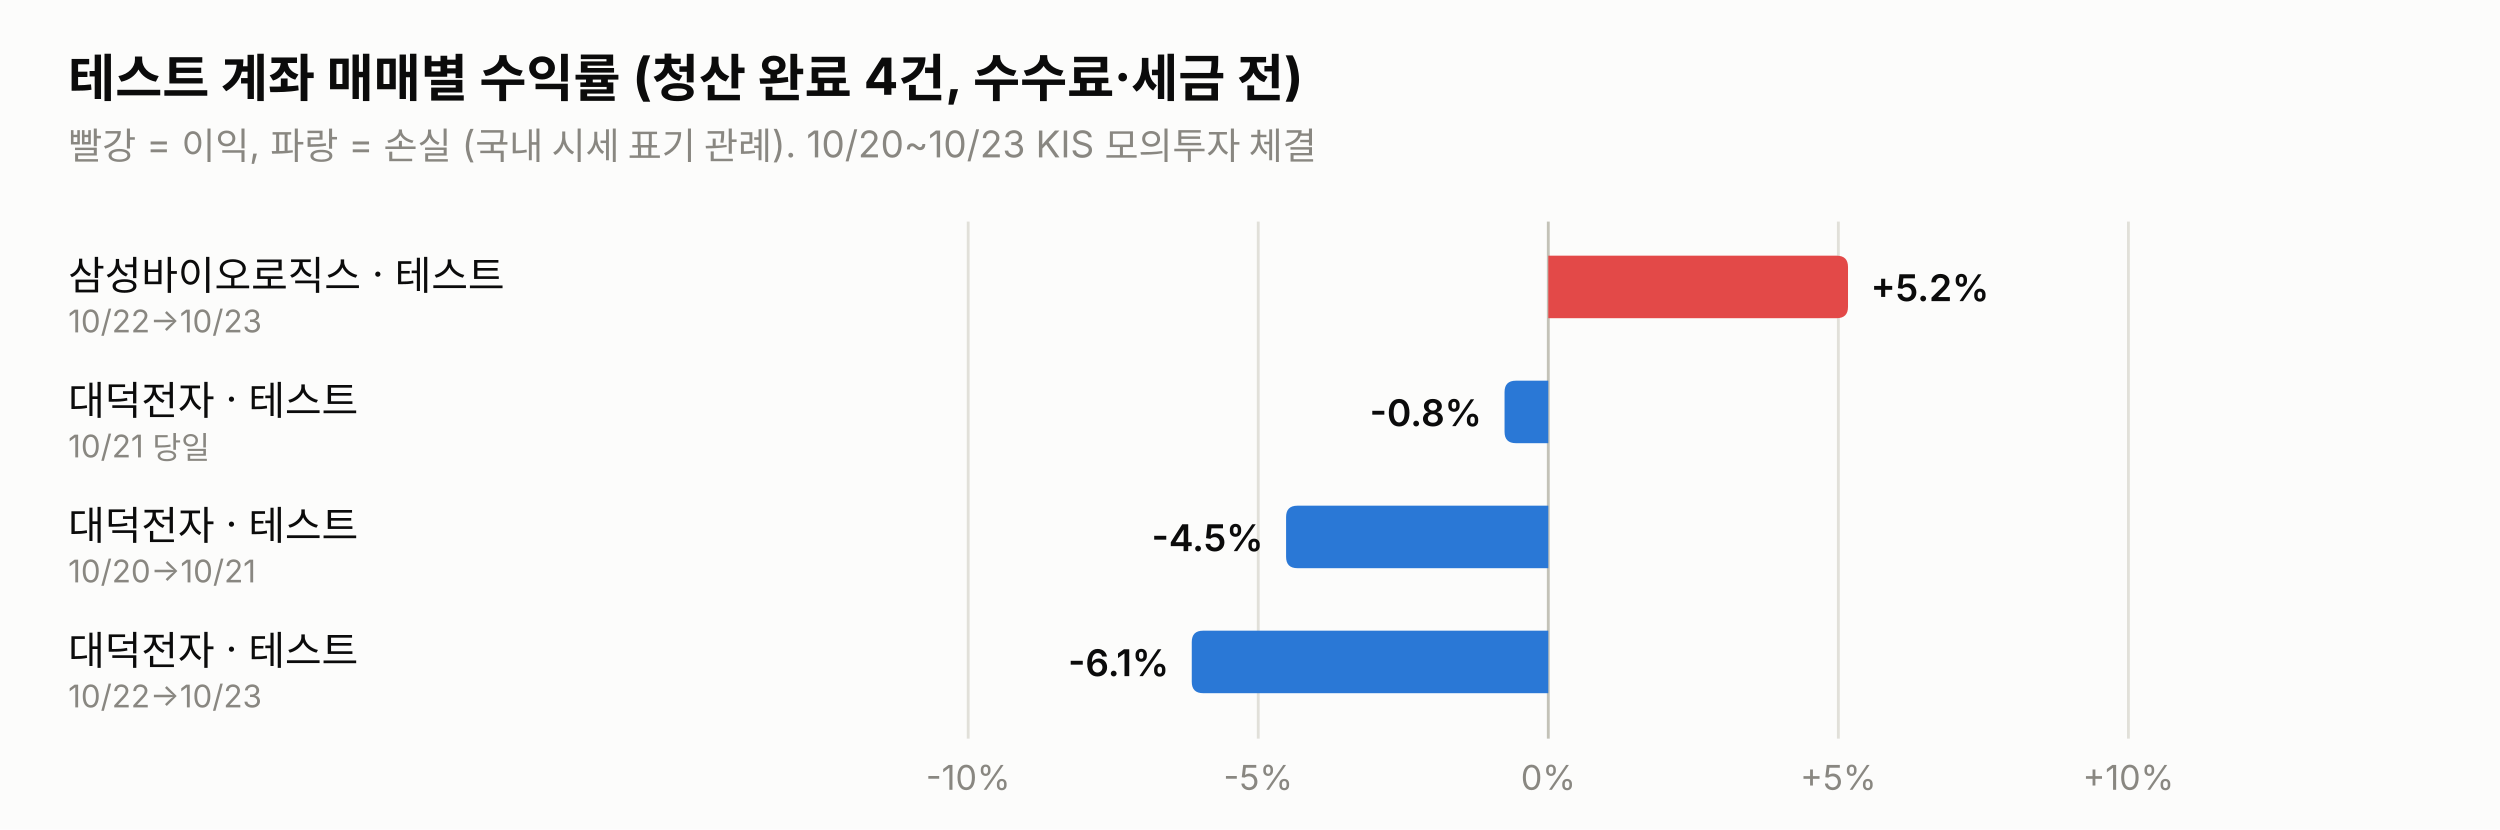
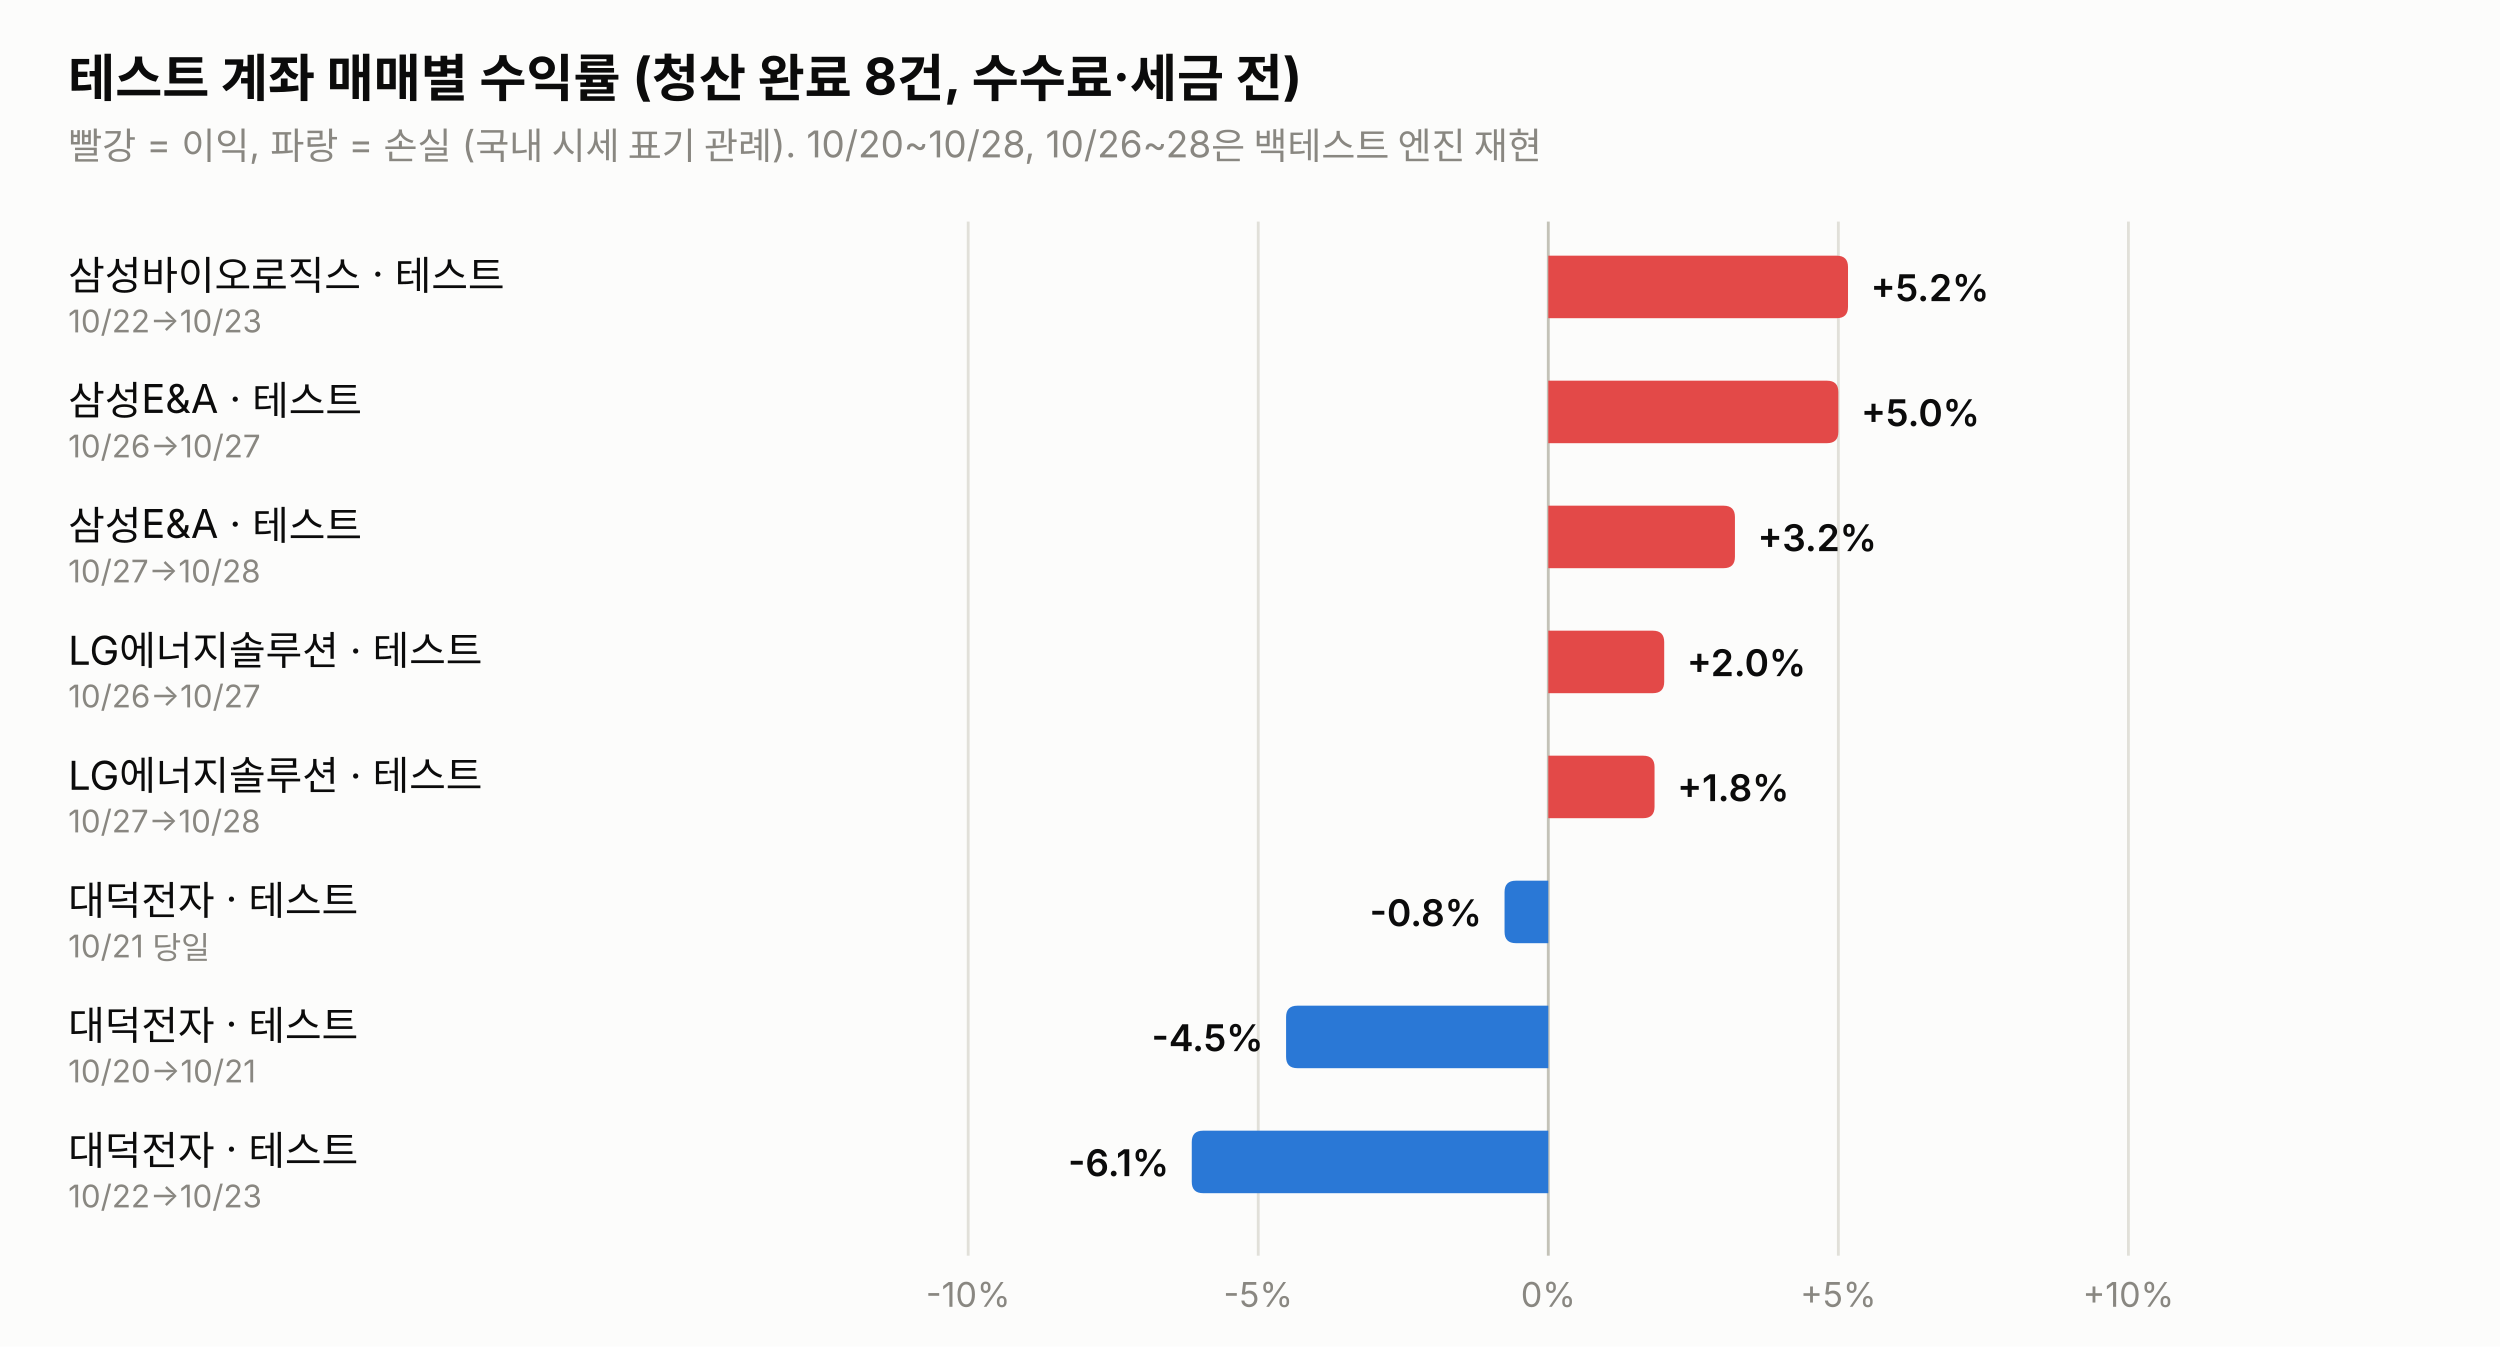
- <svg xmlns="http://www.w3.org/2000/svg" width="880" height="292" viewBox="0 0 880 292" font-family="'Apple SD Gothic Neo','Noto Sans KR','Malgun Gothic',system-ui,-apple-system,sans-serif" role="img" aria-label="테스트 계좌 매매별 수익률">
+ <svg xmlns="http://www.w3.org/2000/svg" width="880" height="474" viewBox="0 0 880 474" font-family="'Apple SD Gothic Neo','Noto Sans KR','Malgun Gothic',system-ui,-apple-system,sans-serif" role="img" aria-label="테스트 계좌 매매별 수익률">
  <rect width="100%" height="100%" fill="#fcfcfb" />
-   <text x="24.0" y="34.0" font-size="18" fill="#0b0b0b" text-anchor="start" font-weight="700">테스트 계좌 매매별 수익률 (청산 완료 4건, 수수료·세금 전)</text>
-   <text x="24.0" y="56.0" font-size="13" fill="#898781" text-anchor="start" font-weight="400">빨강 = 이익, 파랑 = 손실 (국내 시세 표기 관례). 10/20~10/23 KIS 모의투자 체결</text>
-   <line x1="340.8" y1="78.0" x2="340.8" y2="260.0" stroke="#e1e0d9" stroke-width="1" />
-   <text x="340.8" y="278.0" font-size="12" fill="#898781" text-anchor="middle" font-weight="400">-10%</text>
-   <line x1="442.9" y1="78.0" x2="442.9" y2="260.0" stroke="#e1e0d9" stroke-width="1" />
-   <text x="442.9" y="278.0" font-size="12" fill="#898781" text-anchor="middle" font-weight="400">-5%</text>
-   <line x1="545.0" y1="78.0" x2="545.0" y2="260.0" stroke="#c3c2b7" stroke-width="1" />
-   <text x="545.0" y="278.0" font-size="12" fill="#898781" text-anchor="middle" font-weight="400">0%</text>
-   <line x1="647.1" y1="78.0" x2="647.1" y2="260.0" stroke="#e1e0d9" stroke-width="1" />
-   <text x="647.1" y="278.0" font-size="12" fill="#898781" text-anchor="middle" font-weight="400">+5%</text>
-   <line x1="749.2" y1="78.0" x2="749.2" y2="260.0" stroke="#e1e0d9" stroke-width="1" />
-   <text x="749.2" y="278.0" font-size="12" fill="#898781" text-anchor="middle" font-weight="400">+10%</text>
+   <text x="24.0" y="34.0" font-size="18" fill="#0b0b0b" text-anchor="start" font-weight="700">테스트 계좌 매매별 수익률 (청산 완료 8건, 수수료·세금 전)</text>
+   <text x="24.0" y="56.0" font-size="13" fill="#898781" text-anchor="start" font-weight="400">빨강 = 이익, 파랑 = 손실 (국내 시세 표기 관례). 10/20~10/28, 10/26~28은 백테스트 엔진 재현</text>
+   <line x1="340.8" y1="78.0" x2="340.8" y2="442.0" stroke="#e1e0d9" stroke-width="1" />
+   <text x="340.8" y="460.0" font-size="12" fill="#898781" text-anchor="middle" font-weight="400">-10%</text>
+   <line x1="442.9" y1="78.0" x2="442.9" y2="442.0" stroke="#e1e0d9" stroke-width="1" />
+   <text x="442.9" y="460.0" font-size="12" fill="#898781" text-anchor="middle" font-weight="400">-5%</text>
+   <line x1="545.0" y1="78.0" x2="545.0" y2="442.0" stroke="#c3c2b7" stroke-width="1" />
+   <text x="545.0" y="460.0" font-size="12" fill="#898781" text-anchor="middle" font-weight="400">0%</text>
+   <line x1="647.1" y1="78.0" x2="647.1" y2="442.0" stroke="#e1e0d9" stroke-width="1" />
+   <text x="647.1" y="460.0" font-size="12" fill="#898781" text-anchor="middle" font-weight="400">+5%</text>
+   <line x1="749.2" y1="78.0" x2="749.2" y2="442.0" stroke="#e1e0d9" stroke-width="1" />
+   <text x="749.2" y="460.0" font-size="12" fill="#898781" text-anchor="middle" font-weight="400">+10%</text>
  <text x="24.0" y="102.0" font-size="14" fill="#0b0b0b" text-anchor="start" font-weight="400">삼성바이오로직스 · 테스트</text>
  <text x="24.0" y="117.0" font-size="11" fill="#898781" text-anchor="start" font-weight="400">10/22→10/23</text>
  <path d="M545.0,90.0 H646.5 Q650.5,90.0 650.5,94.0 V108.0 Q650.5,112.0 646.5,112.0 H545.0 Z" fill="#e34948" />
  <text x="658.5" y="106.0" font-size="13" fill="#0b0b0b" text-anchor="start" font-weight="600">+5.2%</text>
-   <text x="24.0" y="146.0" font-size="14" fill="#0b0b0b" text-anchor="start" font-weight="400">대덕전자 · 테스트</text>
-   <text x="24.0" y="161.0" font-size="11" fill="#898781" text-anchor="start" font-weight="400">10/21 당일</text>
-   <path d="M545.0,134.0 H533.6 Q529.6,134.0 529.6,138.0 V152.0 Q529.6,156.0 533.6,156.0 H545.0 Z" fill="#2a78d6" />
-   <text x="521.6" y="150.0" font-size="13" fill="#0b0b0b" text-anchor="end" font-weight="600">-0.8%</text>
-   <text x="24.0" y="190.0" font-size="14" fill="#0b0b0b" text-anchor="start" font-weight="400">대덕전자 · 테스트</text>
-   <text x="24.0" y="205.0" font-size="11" fill="#898781" text-anchor="start" font-weight="400">10/20→10/21</text>
-   <path d="M545.0,178.0 H456.7 Q452.7,178.0 452.7,182.0 V196.0 Q452.7,200.0 456.7,200.0 H545.0 Z" fill="#2a78d6" />
-   <text x="444.7" y="194.0" font-size="13" fill="#0b0b0b" text-anchor="end" font-weight="600">-4.5%</text>
-   <text x="24.0" y="234.0" font-size="14" fill="#0b0b0b" text-anchor="start" font-weight="400">대덕전자 · 테스트</text>
-   <text x="24.0" y="249.0" font-size="11" fill="#898781" text-anchor="start" font-weight="400">10/22→10/23</text>
-   <path d="M545.0,222.0 H423.5 Q419.5,222.0 419.5,226.0 V240.0 Q419.5,244.0 423.5,244.0 H545.0 Z" fill="#2a78d6" />
-   <text x="411.5" y="238.0" font-size="13" fill="#0b0b0b" text-anchor="end" font-weight="600">-6.1%</text>
+   <text x="24.0" y="146.0" font-size="14" fill="#0b0b0b" text-anchor="start" font-weight="400">삼성E&amp;A · 테스트</text>
+   <text x="24.0" y="161.0" font-size="11" fill="#898781" text-anchor="start" font-weight="400">10/26→10/27</text>
+   <path d="M545.0,134.0 H643.1 Q647.1,134.0 647.1,138.0 V152.0 Q647.1,156.0 643.1,156.0 H545.0 Z" fill="#e34948" />
+   <text x="655.1" y="150.0" font-size="13" fill="#0b0b0b" text-anchor="start" font-weight="600">+5.0%</text>
+   <text x="24.0" y="190.0" font-size="14" fill="#0b0b0b" text-anchor="start" font-weight="400">삼성E&amp;A · 테스트</text>
+   <text x="24.0" y="205.0" font-size="11" fill="#898781" text-anchor="start" font-weight="400">10/27→10/28</text>
+   <path d="M545.0,178.0 H606.7 Q610.7,178.0 610.7,182.0 V196.0 Q610.7,200.0 606.7,200.0 H545.0 Z" fill="#e34948" />
+   <text x="618.7" y="194.0" font-size="13" fill="#0b0b0b" text-anchor="start" font-weight="600">+3.2%</text>
+   <text x="24.0" y="234.0" font-size="14" fill="#0b0b0b" text-anchor="start" font-weight="400">LG에너지솔루션 · 테스트</text>
+   <text x="24.0" y="249.0" font-size="11" fill="#898781" text-anchor="start" font-weight="400">10/26→10/27</text>
+   <path d="M545.0,222.0 H581.8 Q585.8,222.0 585.8,226.0 V240.0 Q585.8,244.0 581.8,244.0 H545.0 Z" fill="#e34948" />
+   <text x="593.8" y="238.0" font-size="13" fill="#0b0b0b" text-anchor="start" font-weight="600">+2.0%</text>
+   <text x="24.0" y="278.0" font-size="14" fill="#0b0b0b" text-anchor="start" font-weight="400">LG에너지솔루션 · 테스트</text>
+   <text x="24.0" y="293.0" font-size="11" fill="#898781" text-anchor="start" font-weight="400">10/27→10/28</text>
+   <path d="M545.0,266.0 H578.4 Q582.4,266.0 582.4,270.0 V284.0 Q582.4,288.0 578.4,288.0 H545.0 Z" fill="#e34948" />
+   <text x="590.4" y="282.0" font-size="13" fill="#0b0b0b" text-anchor="start" font-weight="600">+1.8%</text>
+   <text x="24.0" y="322.0" font-size="14" fill="#0b0b0b" text-anchor="start" font-weight="400">대덕전자 · 테스트</text>
+   <text x="24.0" y="337.0" font-size="11" fill="#898781" text-anchor="start" font-weight="400">10/21 당일</text>
+   <path d="M545.0,310.0 H533.6 Q529.6,310.0 529.6,314.0 V328.0 Q529.6,332.0 533.6,332.0 H545.0 Z" fill="#2a78d6" />
+   <text x="521.6" y="326.0" font-size="13" fill="#0b0b0b" text-anchor="end" font-weight="600">-0.8%</text>
+   <text x="24.0" y="366.0" font-size="14" fill="#0b0b0b" text-anchor="start" font-weight="400">대덕전자 · 테스트</text>
+   <text x="24.0" y="381.0" font-size="11" fill="#898781" text-anchor="start" font-weight="400">10/20→10/21</text>
+   <path d="M545.0,354.0 H456.7 Q452.7,354.0 452.7,358.0 V372.0 Q452.7,376.0 456.7,376.0 H545.0 Z" fill="#2a78d6" />
+   <text x="444.7" y="370.0" font-size="13" fill="#0b0b0b" text-anchor="end" font-weight="600">-4.5%</text>
+   <text x="24.0" y="410.0" font-size="14" fill="#0b0b0b" text-anchor="start" font-weight="400">대덕전자 · 테스트</text>
+   <text x="24.0" y="425.0" font-size="11" fill="#898781" text-anchor="start" font-weight="400">10/22→10/23</text>
+   <path d="M545.0,398.0 H423.5 Q419.5,398.0 419.5,402.0 V416.0 Q419.5,420.0 423.5,420.0 H545.0 Z" fill="#2a78d6" />
+   <text x="411.5" y="414.0" font-size="13" fill="#0b0b0b" text-anchor="end" font-weight="600">-6.1%</text>
</svg>
